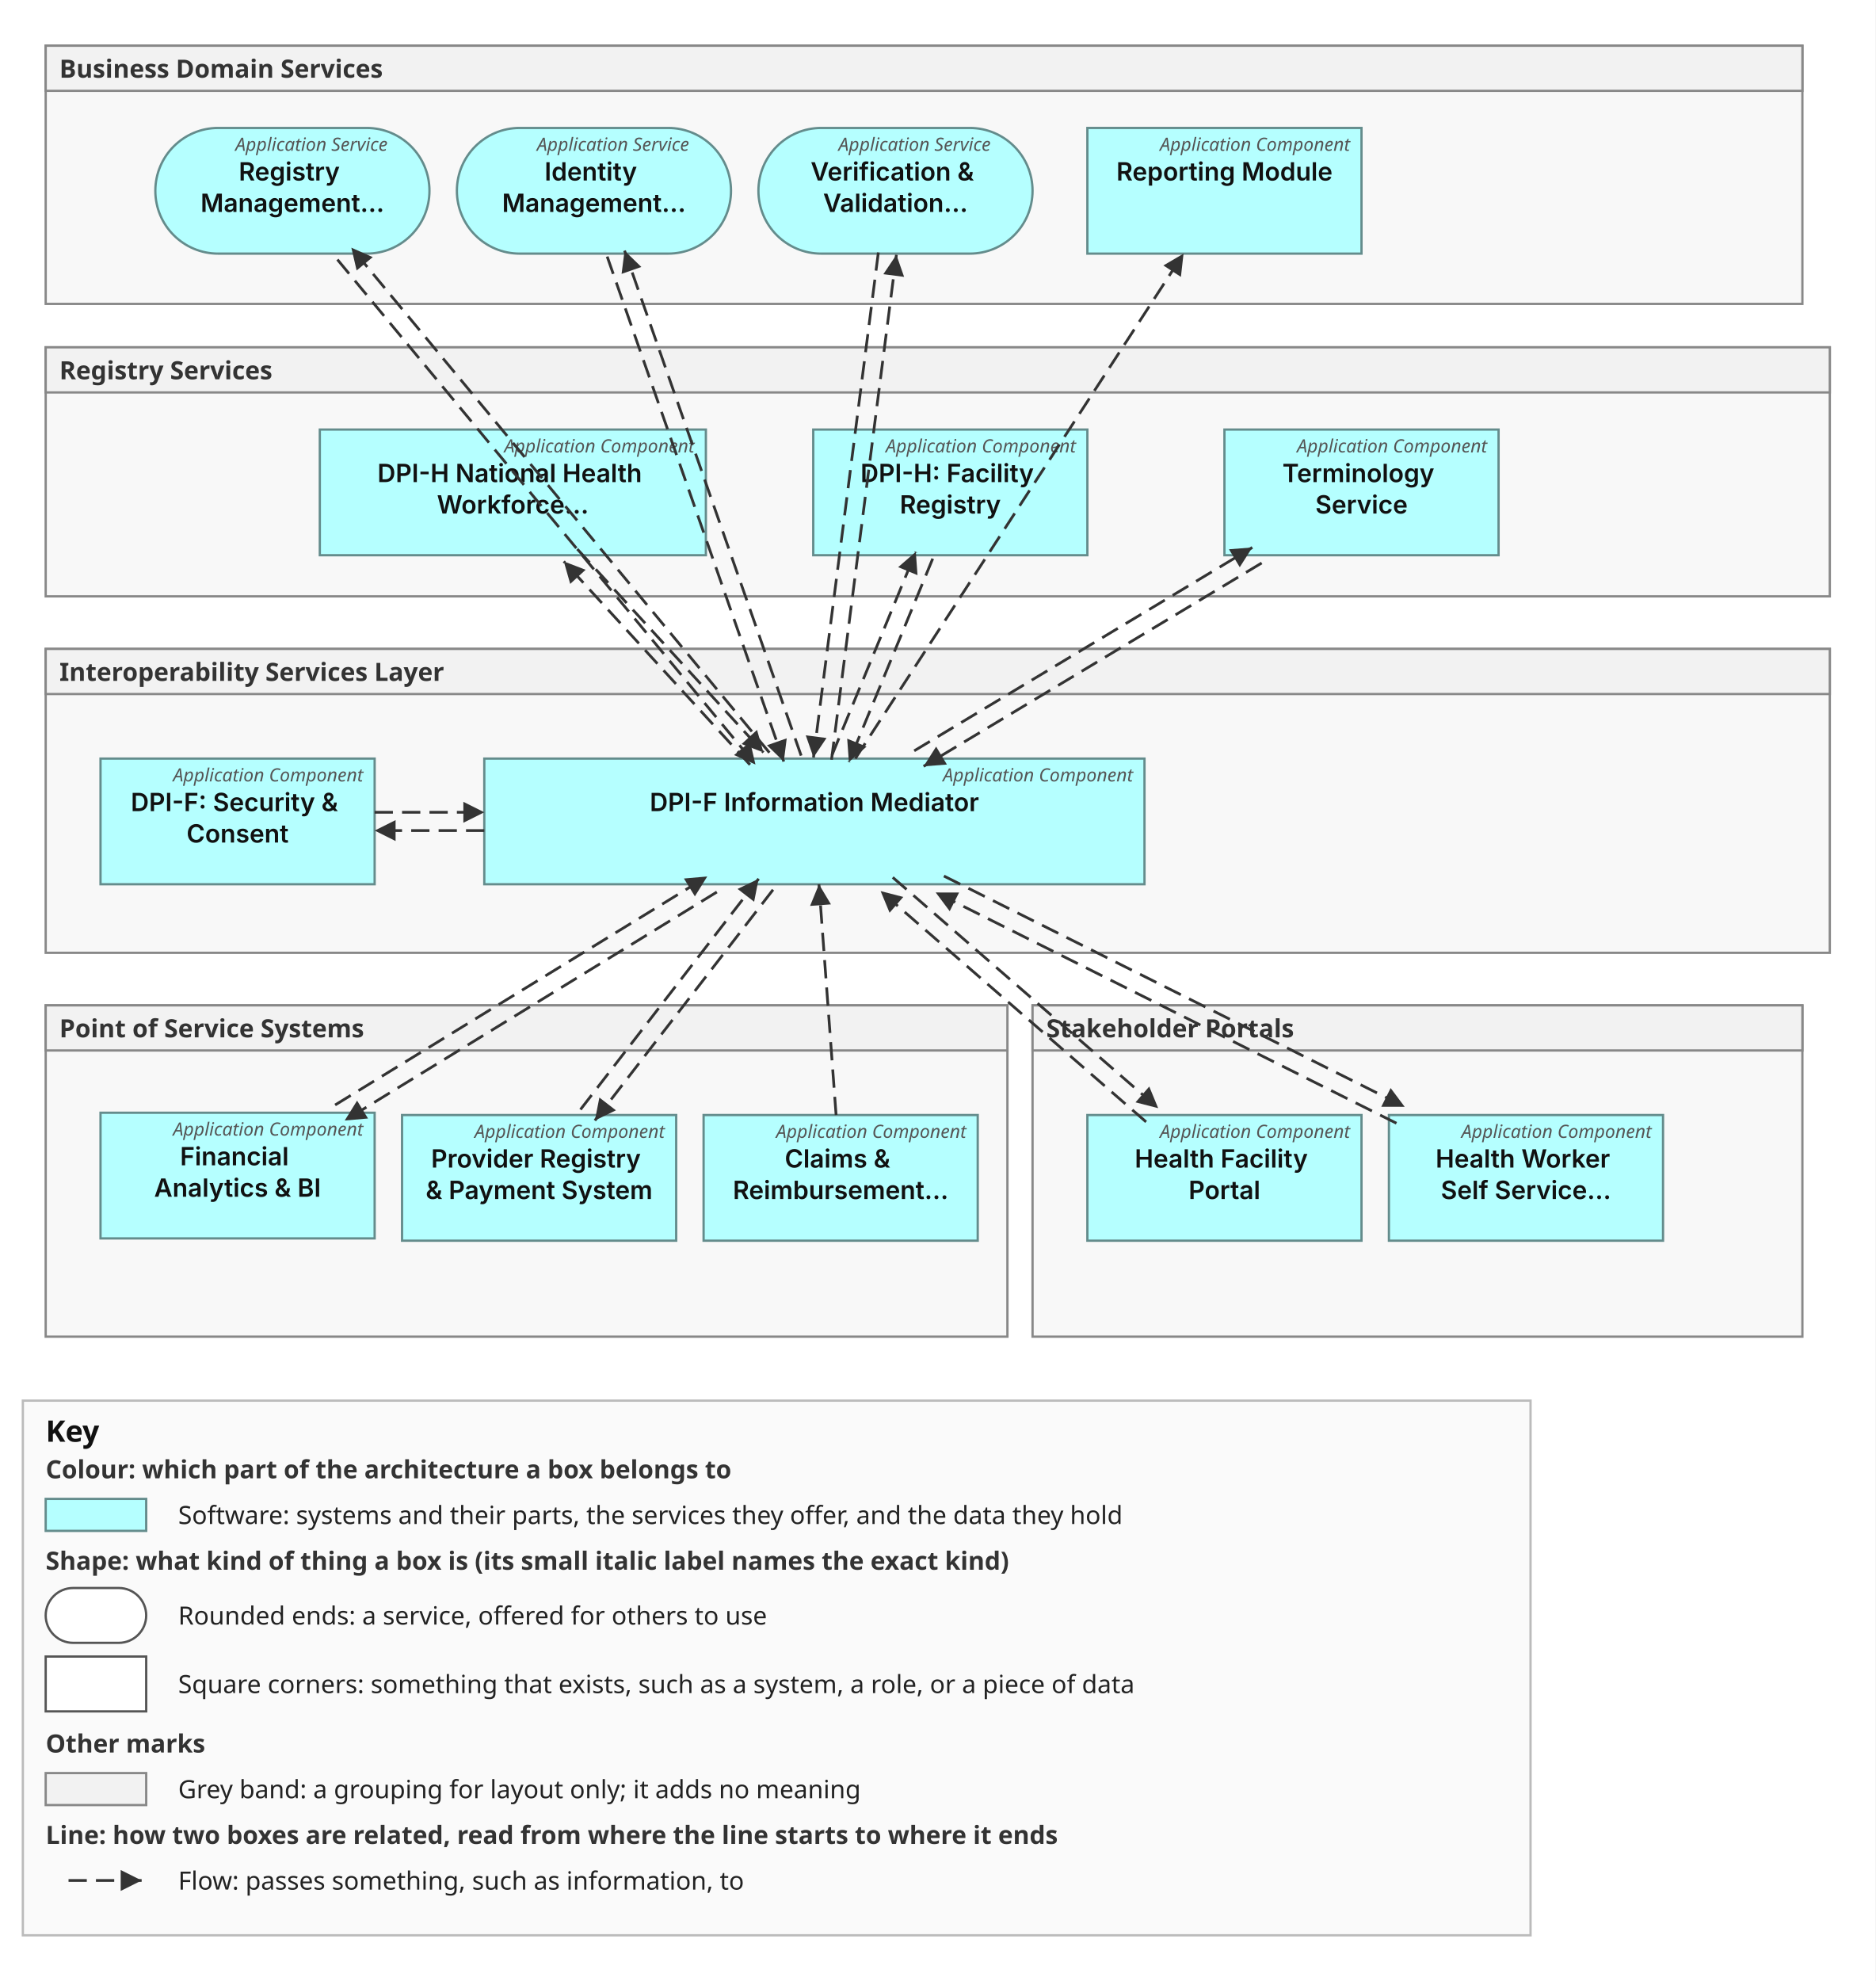
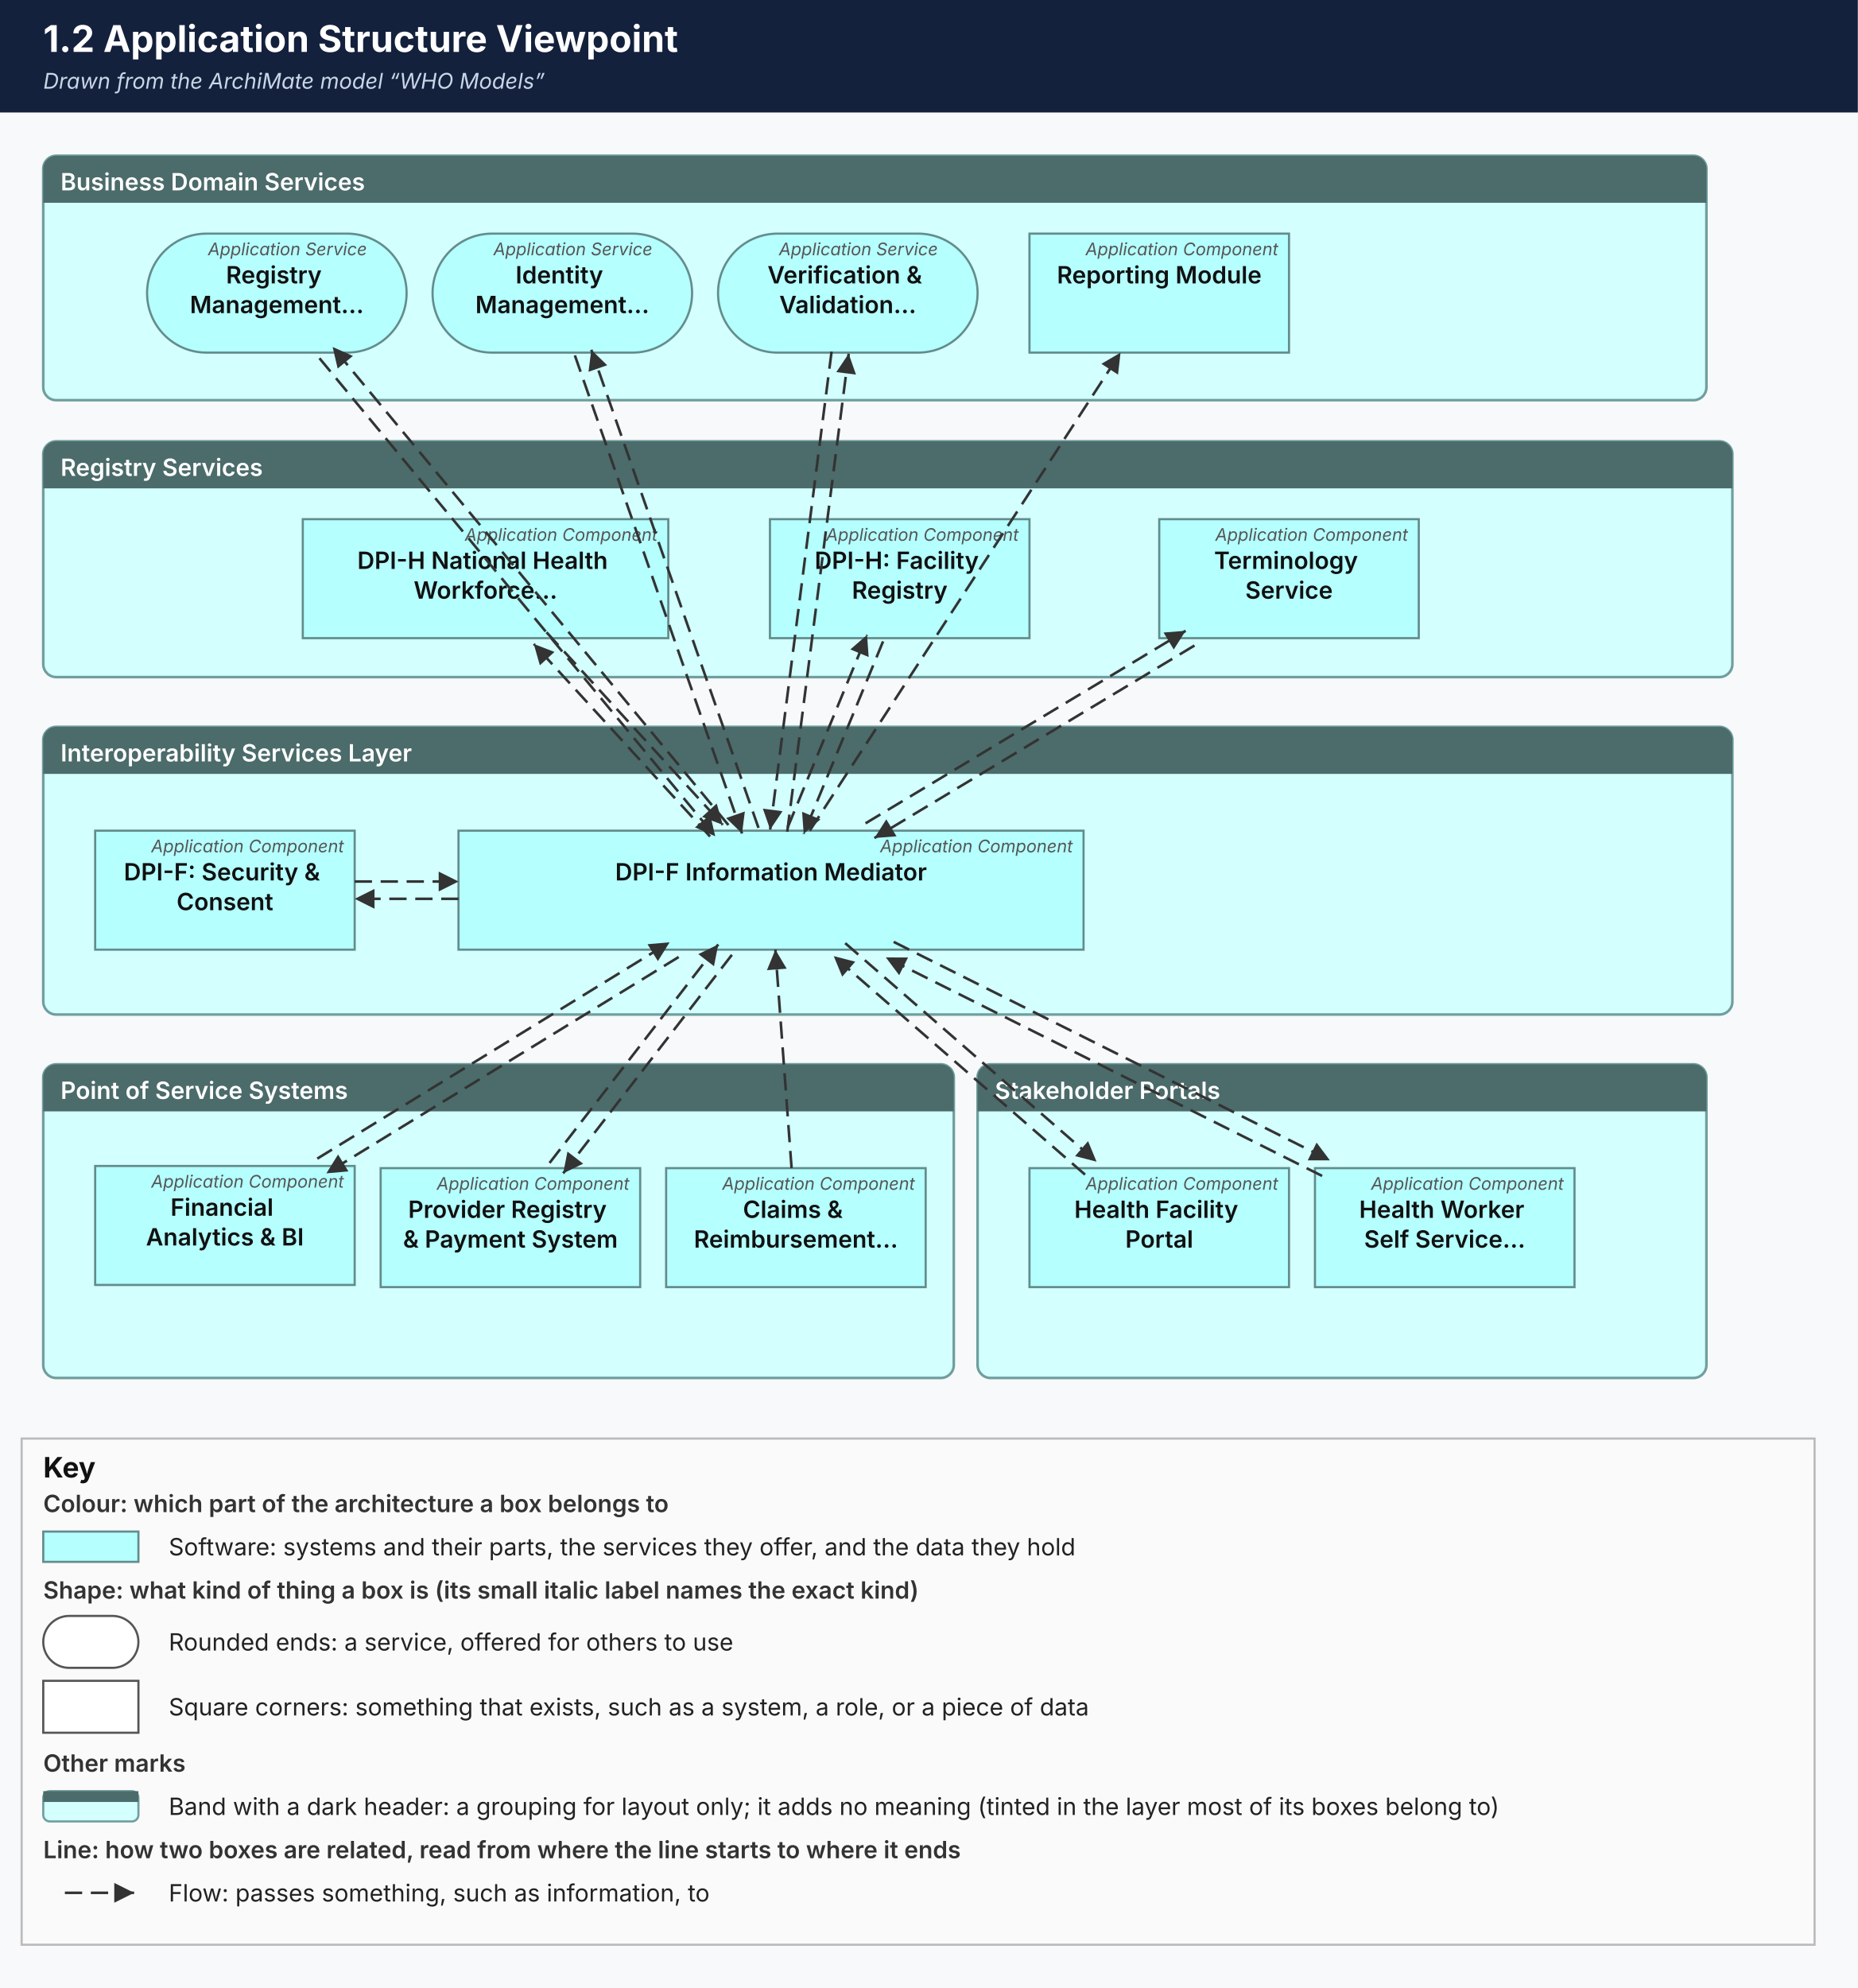
- <svg xmlns="http://www.w3.org/2000/svg" viewBox="28 16 821 867" width="821" height="867" role="img" aria-labelledby="av-title">
+ <svg xmlns="http://www.w3.org/2000/svg" viewBox="28 -36 859 919" width="859" height="919" role="img" aria-labelledby="av-title">
  <style>
- .av-name{font:600 11px system-ui,-apple-system,"Segoe UI",sans-serif;fill:#111}
- .av-type{font:italic 8px system-ui,sans-serif;fill:#555}
- .av-group{font:600 11px system-ui,sans-serif;fill:#333}
- .av-note{font:10px system-ui,sans-serif;fill:#222}
- .av-key{font:11px system-ui,sans-serif;fill:#222}
- .av-keyh{font:600 11px system-ui,sans-serif;fill:#333}
- .av-keyt{font:700 13px system-ui,sans-serif;fill:#111}
- .av-rel{font:9px system-ui,sans-serif;fill:#333;paint-order:stroke;stroke:#fff;stroke-width:3px}
+ .av-name{font:600 11px Inter, "Segoe UI", system-ui, -apple-system, Helvetica, Arial, sans-serif;fill:#111}
+ .av-type{font:italic 8px Inter, "Segoe UI", system-ui, -apple-system, Helvetica, Arial, sans-serif;fill:#555}
+ .av-group{font:600 11px Inter, "Segoe UI", system-ui, -apple-system, Helvetica, Arial, sans-serif;fill:#333}
+ .av-note{font:10px Inter, "Segoe UI", system-ui, -apple-system, Helvetica, Arial, sans-serif;fill:#222}
+ .av-key{font:11px Inter, "Segoe UI", system-ui, -apple-system, Helvetica, Arial, sans-serif;fill:#222}
+ .av-keyh{font:600 11px Inter, "Segoe UI", system-ui, -apple-system, Helvetica, Arial, sans-serif;fill:#333}
+ .av-keyt{font:700 13px Inter, "Segoe UI", system-ui, -apple-system, Helvetica, Arial, sans-serif;fill:#111}
+ .av-rel{font:9px Inter, "Segoe UI", system-ui, -apple-system, Helvetica, Arial, sans-serif;fill:#333;paint-order:stroke;stroke:#fff;stroke-width:3px}
a:hover rect,a:hover polygon,a:focus rect,a:focus polygon{stroke:#06c;stroke-width:2.5}
</style>
  <defs>
    <marker id="arrow-open" viewBox="0 0 12 12" refX="11" refY="6" markerWidth="11" markerHeight="11" orient="auto-start-reverse" markerUnits="userSpaceOnUse">
      <path d="M1 1 L11 6 L1 11" fill="none" stroke="#333" stroke-width="1.3" />
    </marker>
    <marker id="arrow-filled" viewBox="0 0 12 12" refX="11" refY="6" markerWidth="11" markerHeight="11" orient="auto-start-reverse" markerUnits="userSpaceOnUse">
      <path d="M1 1 L11 6 L1 11 Z" fill="#333" />
    </marker>
    <marker id="arrow-small" viewBox="0 0 10 10" refX="9" refY="5" markerWidth="8" markerHeight="8" orient="auto-start-reverse" markerUnits="userSpaceOnUse">
      <path d="M1 1 L9 5 L1 9" fill="none" stroke="#333" stroke-width="1.2" />
    </marker>
    <marker id="triangle-hollow" viewBox="0 0 14 14" refX="13" refY="7" markerWidth="13" markerHeight="13" orient="auto-start-reverse" markerUnits="userSpaceOnUse">
      <path d="M1 1 L13 7 L1 13 Z" fill="#fff" stroke="#333" stroke-width="1.2" />
    </marker>
    <marker id="diamond-filled" viewBox="0 0 16 10" refX="1" refY="5" markerWidth="16" markerHeight="10" orient="auto-start-reverse" markerUnits="userSpaceOnUse">
      <path d="M1 5 L8 1 L15 5 L8 9 Z" fill="#333" />
    </marker>
    <marker id="diamond-hollow" viewBox="0 0 16 10" refX="1" refY="5" markerWidth="16" markerHeight="10" orient="auto-start-reverse" markerUnits="userSpaceOnUse">
      <path d="M1 5 L8 1 L15 5 L8 9 Z" fill="#fff" stroke="#333" stroke-width="1.2" />
    </marker>
    <marker id="dot" viewBox="0 0 8 8" refX="4" refY="4" markerWidth="7" markerHeight="7" orient="auto" markerUnits="userSpaceOnUse">
      <circle cx="4" cy="4" r="3.2" fill="#333" />
    </marker>
    <pattern id="missing" width="8" height="8" patternUnits="userSpaceOnUse" patternTransform="rotate(45)">
      <rect width="8" height="8" fill="#fff" />
      <line x1="0" y1="0" x2="0" y2="8" stroke="#d33" stroke-width="2" />
    </pattern>
  </defs>
-   <rect x="28" y="16" width="821" height="867" fill="#fff" />
-   <g class="av-g">
-     <rect x="48" y="456" width="421" height="145" fill="#f2f2f2" fill-opacity=".55" stroke="#888" />
-     <rect x="48" y="456" width="421" height="19.75" fill="#f2f2f2" stroke="#888" />
-     <text class="av-group" x="54" y="470">Point of Service Systems</text>
+   <rect x="28" y="-36" width="859" height="919" fill="#f8f9fb" />
+   <rect x="28" y="-36" width="859" height="52" fill="#14213d" />
+   <text x="48" y="-12" style="font:700 17px Inter, &quot;Segoe UI&quot;, system-ui, -apple-system, Helvetica, Arial, sans-serif;fill:#fff">1.2 Application Structure Viewpoint</text>
+   <text x="48" y="5" style="font:italic 10px Inter, &quot;Segoe UI&quot;, system-ui, -apple-system, Helvetica, Arial, sans-serif;fill:#c9d6e6">Drawn from the ArchiMate model “WHO Models”</text>
+   <g class="av-g">
+     <rect x="48" y="456" width="421" height="145" rx="6" fill="#d3ffff" stroke="#709e9e" stroke-width="1.2" />
+     <path d="M48 462 a6 6 0 0 1 6 -6 h409 a6 6 0 0 1 6 6 v15.75 h-421 z" fill="#4c6b6b" />
+     <text class="av-group" x="56" y="472" style="fill:#fff">Point of Service Systems</text>
  </g>
  <a href="../../../en/dpi-h-ra/archimate/0.2.0-draft.1/elements/financial-analytics-bi/" target="_top">
    <rect x="72" y="503" width="120" height="55" fill="#b5ffff" stroke="#648c8c" stroke-width="1" />
    <text class="av-type" x="187" y="513" text-anchor="end">Application Component</text>
    <text class="av-name" x="132" y="526" text-anchor="middle">
      <tspan x="132" dy="0">Financial</tspan>
      <tspan x="132" dy="13.75">Analytics &amp; BI</tspan>
    </text>
  </a>
  <a href="../../../en/dpi-h-ra/archimate/0.2.0-draft.1/elements/provider-registry-payment-system/" target="_top">
    <rect x="204" y="504" width="120" height="55" fill="#b5ffff" stroke="#648c8c" stroke-width="1" />
    <text class="av-type" x="319" y="514" text-anchor="end">Application Component</text>
    <text class="av-name" x="264" y="527" text-anchor="middle">
      <tspan x="264" dy="0">Provider Registry</tspan>
      <tspan x="264" dy="13.75">&amp; Payment System</tspan>
    </text>
  </a>
  <a href="../../../en/dpi-h-ra/archimate/0.2.0-draft.1/elements/claims-reimbursement-system/" target="_top">
    <rect x="336" y="504" width="120" height="55" fill="#b5ffff" stroke="#648c8c" stroke-width="1" />
    <text class="av-type" x="451" y="514" text-anchor="end">Application Component</text>
    <text class="av-name" x="396" y="527" text-anchor="middle">
      <tspan x="396" dy="0">Claims &amp;</tspan>
      <tspan x="396" dy="13.75">Reimbursement…</tspan>
    </text>
  </a>
  <g class="av-g">
-     <rect x="480" y="456" width="337" height="145" fill="#f2f2f2" fill-opacity=".55" stroke="#888" />
-     <rect x="480" y="456" width="337" height="19.75" fill="#f2f2f2" stroke="#888" />
-     <text class="av-group" x="486" y="470">Stakeholder Portals</text>
+     <rect x="480" y="456" width="337" height="145" rx="6" fill="#d3ffff" stroke="#709e9e" stroke-width="1.2" />
+     <path d="M480 462 a6 6 0 0 1 6 -6 h325 a6 6 0 0 1 6 6 v15.75 h-337 z" fill="#4c6b6b" />
+     <text class="av-group" x="488" y="472" style="fill:#fff">Stakeholder Portals</text>
  </g>
  <a href="../../../en/dpi-h-ra/archimate/0.2.0-draft.1/elements/health-facility-portal/" target="_top">
    <rect x="504" y="504" width="120" height="55" fill="#b5ffff" stroke="#648c8c" stroke-width="1" />
    <text class="av-type" x="619" y="514" text-anchor="end">Application Component</text>
    <text class="av-name" x="564" y="527" text-anchor="middle">
      <tspan x="564" dy="0">Health Facility</tspan>
      <tspan x="564" dy="13.75">Portal</tspan>
    </text>
  </a>
  <a href="../../../en/dpi-h-ra/archimate/0.2.0-draft.1/elements/health-worker-self-service-portal/" target="_top">
    <rect x="636" y="504" width="120" height="55" fill="#b5ffff" stroke="#648c8c" stroke-width="1" />
    <text class="av-type" x="751" y="514" text-anchor="end">Application Component</text>
    <text class="av-name" x="696" y="527" text-anchor="middle">
      <tspan x="696" dy="0">Health Worker</tspan>
      <tspan x="696" dy="13.75">Self Service…</tspan>
    </text>
  </a>
  <g class="av-g">
-     <rect x="48" y="168" width="781" height="109" fill="#f2f2f2" fill-opacity=".55" stroke="#888" />
-     <rect x="48" y="168" width="781" height="19.75" fill="#f2f2f2" stroke="#888" />
-     <text class="av-group" x="54" y="182">Registry Services</text>
+     <rect x="48" y="168" width="781" height="109" rx="6" fill="#d3ffff" stroke="#709e9e" stroke-width="1.2" />
+     <path d="M48 174 a6 6 0 0 1 6 -6 h769 a6 6 0 0 1 6 6 v15.75 h-781 z" fill="#4c6b6b" />
+     <text class="av-group" x="56" y="184" style="fill:#fff">Registry Services</text>
  </g>
  <a href="../../../en/dpi-h-ra/archimate/0.2.0-draft.1/elements/dpi-h-national-health-workforce-directory-registry/" target="_top">
    <rect x="168" y="204" width="169" height="55" fill="#b5ffff" stroke="#648c8c" stroke-width="1" />
    <text class="av-type" x="332" y="214" text-anchor="end">Application Component</text>
    <text class="av-name" x="252.5" y="227" text-anchor="middle">
      <tspan x="252.5" dy="0">DPI-H National Health</tspan>
      <tspan x="252.5" dy="13.75">Workforce…</tspan>
    </text>
  </a>
  <a href="../../../en/dpi-h-ra/archimate/0.2.0-draft.1/elements/dpi-h-facility-registry/" target="_top">
    <rect x="384" y="204" width="120" height="55" fill="#b5ffff" stroke="#648c8c" stroke-width="1" />
    <text class="av-type" x="499" y="214" text-anchor="end">Application Component</text>
    <text class="av-name" x="444" y="227" text-anchor="middle">
      <tspan x="444" dy="0">DPI-H: Facility</tspan>
      <tspan x="444" dy="13.75">Registry</tspan>
    </text>
  </a>
  <a href="../../../en/dpi-h-ra/archimate/0.2.0-draft.1/elements/terminology-service/" target="_top">
    <rect x="564" y="204" width="120" height="55" fill="#b5ffff" stroke="#648c8c" stroke-width="1" />
    <text class="av-type" x="679" y="214" text-anchor="end">Application Component</text>
    <text class="av-name" x="624" y="227" text-anchor="middle">
      <tspan x="624" dy="0">Terminology</tspan>
      <tspan x="624" dy="13.75">Service</tspan>
    </text>
  </a>
  <g class="av-g">
-     <rect x="48" y="300" width="781" height="133" fill="#f2f2f2" fill-opacity=".55" stroke="#888" />
-     <rect x="48" y="300" width="781" height="19.75" fill="#f2f2f2" stroke="#888" />
-     <text class="av-group" x="54" y="314">Interoperability Services Layer</text>
+     <rect x="48" y="300" width="781" height="133" rx="6" fill="#d3ffff" stroke="#709e9e" stroke-width="1.2" />
+     <path d="M48 306 a6 6 0 0 1 6 -6 h769 a6 6 0 0 1 6 6 v15.75 h-781 z" fill="#4c6b6b" />
+     <text class="av-group" x="56" y="316" style="fill:#fff">Interoperability Services Layer</text>
  </g>
  <a href="../../../en/dpi-h-ra/archimate/0.2.0-draft.1/elements/dpi-f-security-consent/" target="_top">
    <rect x="72" y="348" width="120" height="55" fill="#b5ffff" stroke="#648c8c" stroke-width="1" />
    <text class="av-type" x="187" y="358" text-anchor="end">Application Component</text>
    <text class="av-name" x="132" y="371" text-anchor="middle">
      <tspan x="132" dy="0">DPI-F: Security &amp;</tspan>
      <tspan x="132" dy="13.75">Consent</tspan>
    </text>
  </a>
  <a href="../../../en/dpi-h-ra/archimate/0.2.0-draft.1/elements/dpi-f-information-mediator/" target="_top">
    <rect x="240" y="348" width="289" height="55" fill="#b5ffff" stroke="#648c8c" stroke-width="1" />
    <text class="av-type" x="524" y="358" text-anchor="end">Application Component</text>
    <text class="av-name" x="384.5" y="371" text-anchor="middle">
      <tspan x="384.5" dy="0">DPI-F Information Mediator</tspan>
    </text>
  </a>
  <g class="av-g">
-     <rect x="48" y="36" width="769" height="113" fill="#f2f2f2" fill-opacity=".55" stroke="#888" />
-     <rect x="48" y="36" width="769" height="19.75" fill="#f2f2f2" stroke="#888" />
-     <text class="av-group" x="54" y="50">Business Domain Services</text>
+     <rect x="48" y="36" width="769" height="113" rx="6" fill="#d3ffff" stroke="#709e9e" stroke-width="1.2" />
+     <path d="M48 42 a6 6 0 0 1 6 -6 h757 a6 6 0 0 1 6 6 v15.75 h-769 z" fill="#4c6b6b" />
+     <text class="av-group" x="56" y="52" style="fill:#fff">Business Domain Services</text>
  </g>
  <a href="../../../en/dpi-h-ra/archimate/0.2.0-draft.1/elements/reporting-module/" target="_top">
    <rect x="504" y="72" width="120" height="55" fill="#b5ffff" stroke="#648c8c" stroke-width="1" />
    <text class="av-type" x="619" y="82" text-anchor="end">Application Component</text>
    <text class="av-name" x="564" y="95" text-anchor="middle">
      <tspan x="564" dy="0">Reporting Module</tspan>
    </text>
  </a>
  <a href="../../../en/dpi-h-ra/archimate/0.2.0-draft.1/elements/verification-validation-service/" target="_top">
    <rect x="360" y="72" width="120" height="55" rx="27.5" fill="#b5ffff" stroke="#648c8c" stroke-width="1" />
    <text class="av-type" x="461.667" y="82" text-anchor="end">Application Service</text>
    <text class="av-name" x="420" y="95" text-anchor="middle">
      <tspan x="420" dy="0">Verification &amp;</tspan>
      <tspan x="420" dy="13.75">Validation…</tspan>
    </text>
  </a>
  <a href="../../../en/dpi-h-ra/archimate/0.2.0-draft.1/elements/registry-management-service/" target="_top">
    <rect x="96" y="72" width="120" height="55" rx="27.5" fill="#b5ffff" stroke="#648c8c" stroke-width="1" />
    <text class="av-type" x="197.667" y="82" text-anchor="end">Application Service</text>
    <text class="av-name" x="156" y="95" text-anchor="middle">
      <tspan x="156" dy="0">Registry</tspan>
      <tspan x="156" dy="13.75">Management…</tspan>
    </text>
  </a>
  <a href="../../../en/dpi-h-ra/archimate/0.2.0-draft.1/elements/identity-management-service/" target="_top">
    <rect x="228" y="72" width="120" height="55" rx="27.5" fill="#b5ffff" stroke="#648c8c" stroke-width="1" />
    <text class="av-type" x="329.667" y="82" text-anchor="end">Application Service</text>
    <text class="av-name" x="288" y="95" text-anchor="middle">
      <tspan x="288" dy="0">Identity</tspan>
      <tspan x="288" dy="13.75">Management…</tspan>
    </text>
  </a>
  <a href="../../../en/dpi-h-ra/archimate/0.2.0-draft.1/relationships/id-42ccf72f046744a98d3c5e717079c059/" target="_top">
    <path d="M174.7 499.6 L337.6 399.6" fill="none" stroke="#333" stroke-width="1.2" stroke-dasharray="8 4" marker-end="url(#arrow-filled)" />
    <path d="M174.7 499.6 L337.6 399.6" fill="none" stroke="transparent" stroke-width="8" />
  </a>
  <a href="../../../en/dpi-h-ra/archimate/0.2.0-draft.1/relationships/id-dfb5d9850936470297441731ba7923a5/" target="_top">
    <path d="M282.1 501.6 L360.1 400.6" fill="none" stroke="#333" stroke-width="1.2" stroke-dasharray="8 4" marker-end="url(#arrow-filled)" />
    <path d="M282.1 501.6 L360.1 400.6" fill="none" stroke="transparent" stroke-width="8" />
  </a>
  <a href="../../../en/dpi-h-ra/archimate/0.2.0-draft.1/relationships/id-753eb90f4e7b4fde86af9d2a79212e40/" target="_top">
    <path d="M394 504 L386.5 403" fill="none" stroke="#333" stroke-width="1.2" stroke-dasharray="8 4" marker-end="url(#arrow-filled)" />
    <path d="M394 504 L386.5 403" fill="none" stroke="transparent" stroke-width="8" />
  </a>
  <a href="../../../en/dpi-h-ra/archimate/0.2.0-draft.1/relationships/id-84904306f207414a97c5a3ea80f2efdd/" target="_top">
    <path d="M529.7 507 L413.5 406" fill="none" stroke="#333" stroke-width="1.2" stroke-dasharray="8 4" marker-end="url(#arrow-filled)" />
    <path d="M529.7 507 L413.5 406" fill="none" stroke="transparent" stroke-width="8" />
  </a>
  <a href="../../../en/dpi-h-ra/archimate/0.2.0-draft.1/relationships/id-25e7a559b40f40bfbb336dbd0fa65df6/" target="_top">
    <path d="M639.3 507.6 L437.6 406.6" fill="none" stroke="#333" stroke-width="1.2" stroke-dasharray="8 4" marker-end="url(#arrow-filled)" />
    <path d="M639.3 507.6 L437.6 406.6" fill="none" stroke="transparent" stroke-width="8" />
  </a>
  <a href="../../../en/dpi-h-ra/archimate/0.2.0-draft.1/relationships/id-fb7f0277b41346d5879bb83277f26733/" target="_top">
    <path d="M280.7 256.3 L362.2 345.3" fill="none" stroke="#333" stroke-width="1.2" stroke-dasharray="8 4" marker-end="url(#arrow-filled)" />
    <path d="M280.7 256.3 L362.2 345.3" fill="none" stroke="transparent" stroke-width="8" />
  </a>
  <a href="../../../en/dpi-h-ra/archimate/0.2.0-draft.1/relationships/id-e601aa19b7d5495384703b338a8b48e5/" target="_top">
    <path d="M436.3 260.5 L399.6 349.5" fill="none" stroke="#333" stroke-width="1.2" stroke-dasharray="8 4" marker-end="url(#arrow-filled)" />
    <path d="M436.3 260.5 L399.6 349.5" fill="none" stroke="transparent" stroke-width="8" />
  </a>
  <a href="../../../en/dpi-h-ra/archimate/0.2.0-draft.1/relationships/id-3138db23398c4190b70f27e6117b95dc/" target="_top">
    <path d="M580.3 262.4 L432.3 351.4" fill="none" stroke="#333" stroke-width="1.2" stroke-dasharray="8 4" marker-end="url(#arrow-filled)" />
    <path d="M580.3 262.4 L432.3 351.4" fill="none" stroke="transparent" stroke-width="8" />
  </a>
  <a href="../../../en/dpi-h-ra/archimate/0.2.0-draft.1/relationships/id-f6c5dcd50a324092b090370ef539e33b/" target="_top">
    <path d="M192 371.5 L240 371.5" fill="none" stroke="#333" stroke-width="1.2" stroke-dasharray="8 4" marker-end="url(#arrow-filled)" />
    <path d="M192 371.5 L240 371.5" fill="none" stroke="transparent" stroke-width="8" />
  </a>
  <a href="../../../en/dpi-h-ra/archimate/0.2.0-draft.1/relationships/id-e9f46c67e68042109744e4da917ae6ff/" target="_top">
    <path d="M240 379.5 L192 379.5" fill="none" stroke="#333" stroke-width="1.2" stroke-dasharray="8 4" marker-end="url(#arrow-filled)" />
    <path d="M240 379.5 L192 379.5" fill="none" stroke="transparent" stroke-width="8" />
  </a>
  <a href="../../../en/dpi-h-ra/archimate/0.2.0-draft.1/relationships/id-d123c3d402a445ccb278dfc0c6f58de8/" target="_top">
    <path d="M366.4 405.4 L288.4 506.4" fill="none" stroke="#333" stroke-width="1.2" stroke-dasharray="8 4" marker-end="url(#arrow-filled)" />
    <path d="M366.4 405.4 L288.4 506.4" fill="none" stroke="transparent" stroke-width="8" />
  </a>
  <a href="../../../en/dpi-h-ra/archimate/0.2.0-draft.1/relationships/id-c5c4994b207e426dbbed28b44deacbf6/" target="_top">
    <path d="M341.8 406.4 L178.9 506.4" fill="none" stroke="#333" stroke-width="1.2" stroke-dasharray="8 4" marker-end="url(#arrow-filled)" />
    <path d="M341.8 406.4 L178.9 506.4" fill="none" stroke="transparent" stroke-width="8" />
  </a>
  <a href="../../../en/dpi-h-ra/archimate/0.2.0-draft.1/relationships/id-8bfcf3f3cac14740bef7d19100c587ba/" target="_top">
    <path d="M418.8 400 L535 501" fill="none" stroke="#333" stroke-width="1.2" stroke-dasharray="8 4" marker-end="url(#arrow-filled)" />
    <path d="M418.8 400 L535 501" fill="none" stroke="transparent" stroke-width="8" />
  </a>
  <a href="../../../en/dpi-h-ra/archimate/0.2.0-draft.1/relationships/id-7f0250a90ff3463c9690c9a5fba48e96/" target="_top">
    <path d="M441.2 399.4 L642.9 500.4" fill="none" stroke="#333" stroke-width="1.2" stroke-dasharray="8 4" marker-end="url(#arrow-filled)" />
    <path d="M441.2 399.4 L642.9 500.4" fill="none" stroke="transparent" stroke-width="8" />
  </a>
  <a href="../../../en/dpi-h-ra/archimate/0.2.0-draft.1/relationships/id-9540ab8bdf4945278fdd25eb3e37b7f3/" target="_top">
    <path d="M392.2 346.5 L428.9 257.5" fill="none" stroke="#333" stroke-width="1.2" stroke-dasharray="8 4" marker-end="url(#arrow-filled)" />
    <path d="M392.2 346.5 L428.9 257.5" fill="none" stroke="transparent" stroke-width="8" />
  </a>
  <a href="../../../en/dpi-h-ra/archimate/0.2.0-draft.1/relationships/id-ace822c5be96420a980993dcb3184ce4/" target="_top">
    <path d="M356.3 350.7 L274.8 261.7" fill="none" stroke="#333" stroke-width="1.2" stroke-dasharray="8 4" marker-end="url(#arrow-filled)" />
    <path d="M356.3 350.7 L274.8 261.7" fill="none" stroke="transparent" stroke-width="8" />
  </a>
  <a href="../../../en/dpi-h-ra/archimate/0.2.0-draft.1/relationships/id-7a3903baac4141b0878bfd4bf0d1c2c7/" target="_top">
    <path d="M428.2 344.6 L576.2 255.6" fill="none" stroke="#333" stroke-width="1.2" stroke-dasharray="8 4" marker-end="url(#arrow-filled)" />
    <path d="M428.2 344.6 L576.2 255.6" fill="none" stroke="transparent" stroke-width="8" />
  </a>
  <a href="../../../en/dpi-h-ra/archimate/0.2.0-draft.1/relationships/id-9aef44a6f9bb4910802896bc2fe65497/" target="_top">
    <path d="M402.4 348 L546.1 127" fill="none" stroke="#333" stroke-width="1.2" stroke-dasharray="8 4" marker-end="url(#arrow-filled)" />
    <path d="M402.4 348 L546.1 127" fill="none" stroke="transparent" stroke-width="8" />
  </a>
  <a href="../../../en/dpi-h-ra/archimate/0.2.0-draft.1/relationships/id-5bfbeed8eee54b9ba650e228e6c5df90/" target="_top">
    <path d="M392 348.5 L420.4 127.5" fill="none" stroke="#333" stroke-width="1.2" stroke-dasharray="8 4" marker-end="url(#arrow-filled)" />
    <path d="M392 348.5 L420.4 127.5" fill="none" stroke="transparent" stroke-width="8" />
  </a>
  <a href="../../../en/dpi-h-ra/archimate/0.2.0-draft.1/relationships/id-b9e22d5a22844b5680f546ceeeb0f436/" target="_top">
    <path d="M364.8 345.4 L181.8 124.4" fill="none" stroke="#333" stroke-width="1.2" stroke-dasharray="8 4" marker-end="url(#arrow-filled)" />
    <path d="M364.8 345.4 L181.8 124.4" fill="none" stroke="transparent" stroke-width="8" />
  </a>
  <a href="../../../en/dpi-h-ra/archimate/0.2.0-draft.1/relationships/id-a571733fdcaf4011835f3457adbb5ccc/" target="_top">
    <path d="M378.7 346.7 L301.4 125.7" fill="none" stroke="#333" stroke-width="1.2" stroke-dasharray="8 4" marker-end="url(#arrow-filled)" />
    <path d="M378.7 346.7 L301.4 125.7" fill="none" stroke="transparent" stroke-width="8" />
  </a>
  <a href="../../../en/dpi-h-ra/archimate/0.2.0-draft.1/relationships/id-6e5db7ba4f4f44679787bd8a1f653403/" target="_top">
    <path d="M412.5 126.5 L384.1 347.5" fill="none" stroke="#333" stroke-width="1.2" stroke-dasharray="8 4" marker-end="url(#arrow-filled)" />
    <path d="M412.5 126.5 L384.1 347.5" fill="none" stroke="transparent" stroke-width="8" />
  </a>
  <a href="../../../en/dpi-h-ra/archimate/0.2.0-draft.1/relationships/id-32625db1d97740a58c807ec0b698a4a8/" target="_top">
    <path d="M175.7 129.6 L358.7 350.6" fill="none" stroke="#333" stroke-width="1.2" stroke-dasharray="8 4" marker-end="url(#arrow-filled)" />
    <path d="M175.7 129.6 L358.7 350.6" fill="none" stroke="transparent" stroke-width="8" />
  </a>
  <a href="../../../en/dpi-h-ra/archimate/0.2.0-draft.1/relationships/id-f5aed5d99c684082a1325c35ae1fdb42/" target="_top">
    <path d="M293.8 128.3 L371.1 349.3" fill="none" stroke="#333" stroke-width="1.2" stroke-dasharray="8 4" marker-end="url(#arrow-filled)" />
    <path d="M293.8 128.3 L371.1 349.3" fill="none" stroke="transparent" stroke-width="8" />
  </a>
  <g class="av-legend">
-     <rect x="38" y="629" width="660" height="234" fill="#fafafa" stroke="#bbb" />
+     <rect x="38" y="629" width="829" height="234" fill="#fafafa" stroke="#bbb" />
    <text class="av-keyt" x="48" y="647">Key</text>
    <text class="av-keyh" x="48" y="663">Colour: which part of the architecture a box belongs to</text>
    <rect x="48" y="672" width="44" height="14" fill="#b5ffff" stroke="#648c8c" />
    <text class="av-key" x="106" y="683">Software: systems and their parts, the services they offer, and the data they hold</text>
    <text class="av-keyh" x="48" y="703">Shape: what kind of thing a box is (its small italic label names the exact kind)</text>
    <rect x="48" y="711" width="44" height="24" rx="12" fill="#fff" stroke="#555" />
    <text class="av-key" x="106" y="727">Rounded ends: a service, offered for others to use</text>
    <rect x="48" y="741" width="44" height="24" fill="#fff" stroke="#555" />
    <text class="av-key" x="106" y="757">Square corners: something that exists, such as a system, a role, or a piece of data</text>
    <text class="av-keyh" x="48" y="783">Other marks</text>
-     <rect x="48" y="792" width="44" height="14" fill="#f2f2f2" stroke="#888" />
-     <text class="av-key" x="106" y="803">Grey band: a grouping for layout only; it adds no meaning</text>
+     <rect x="48" y="792" width="44" height="14" rx="3" fill="#d3ffff" stroke="#709e9e" />
+     <rect x="48" y="792" width="44" height="5" fill="#4c6b6b" />
+     <text class="av-key" x="106" y="803">Band with a dark header: a grouping for layout only; it adds no meaning (tinted in the layer most of its boxes belong to)</text>
    <text class="av-keyh" x="48" y="823">Line: how two boxes are related, read from where the line starts to where it ends</text>
    <path d="M58 839 L90 839" fill="none" stroke="#333" stroke-width="1.2" stroke-dasharray="8 4" marker-end="url(#arrow-filled)" />
    <text class="av-key" x="106" y="843">Flow: passes something, such as information, to</text>
  </g>
</svg>
